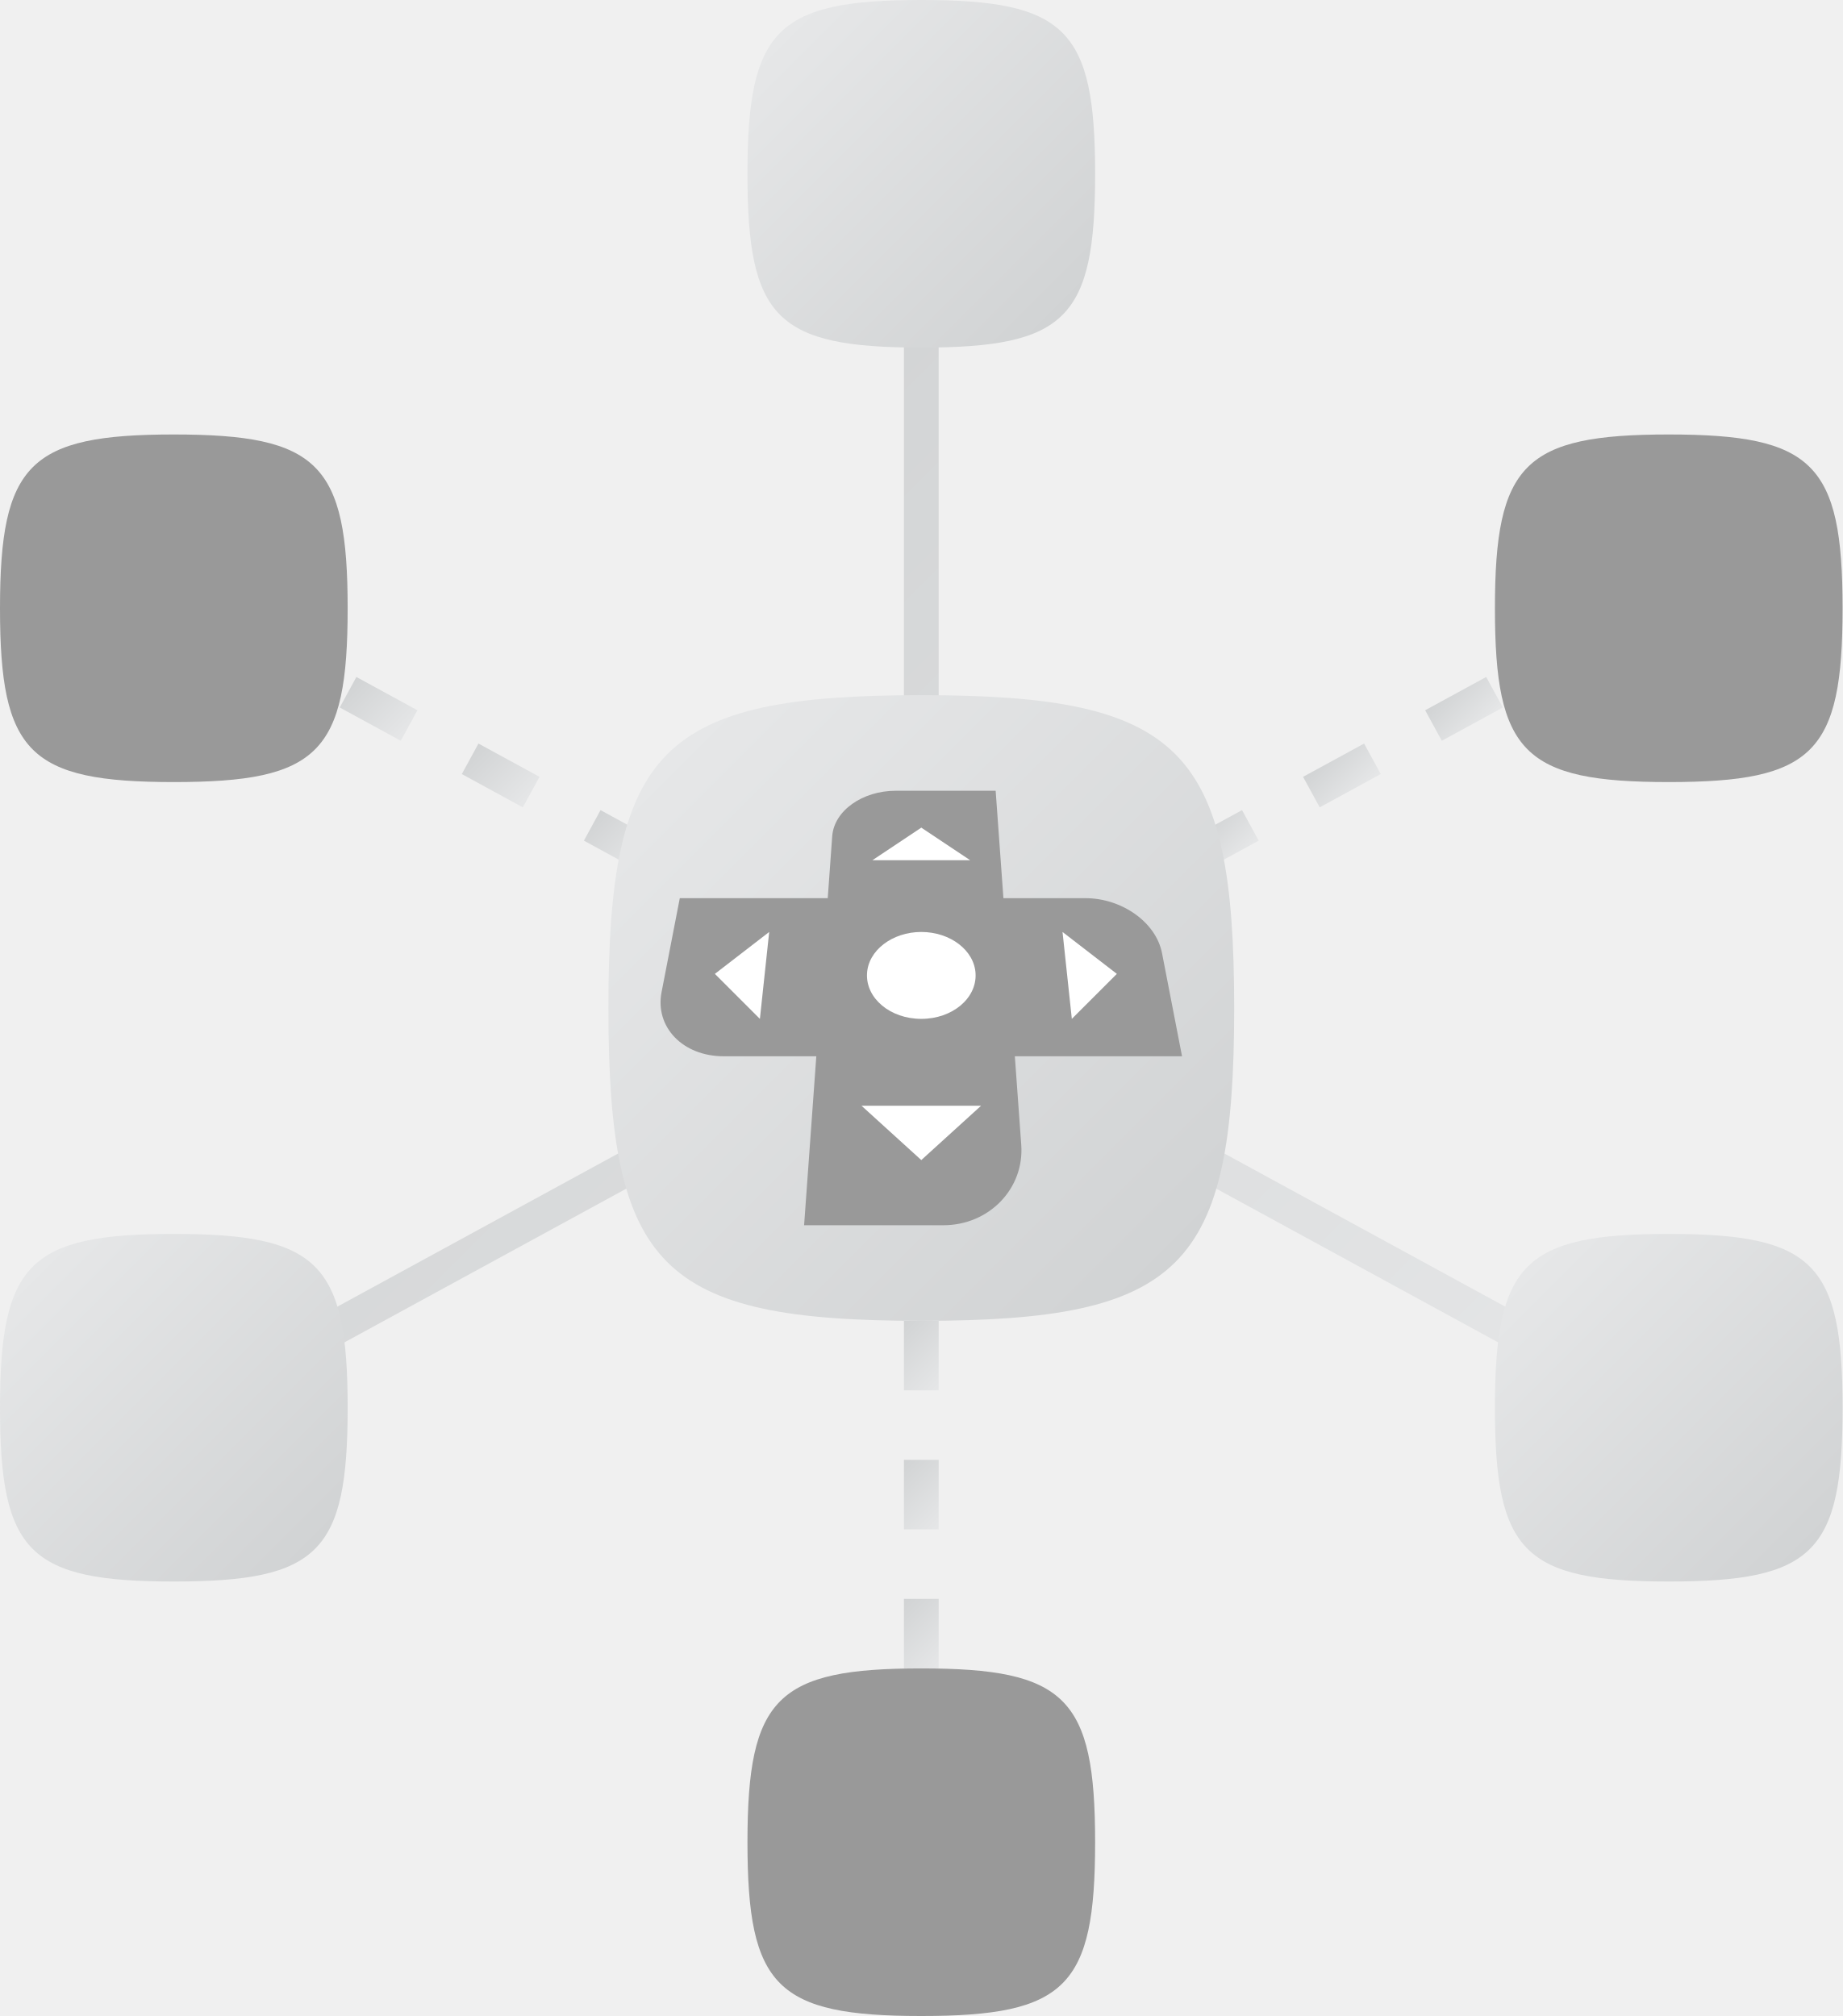
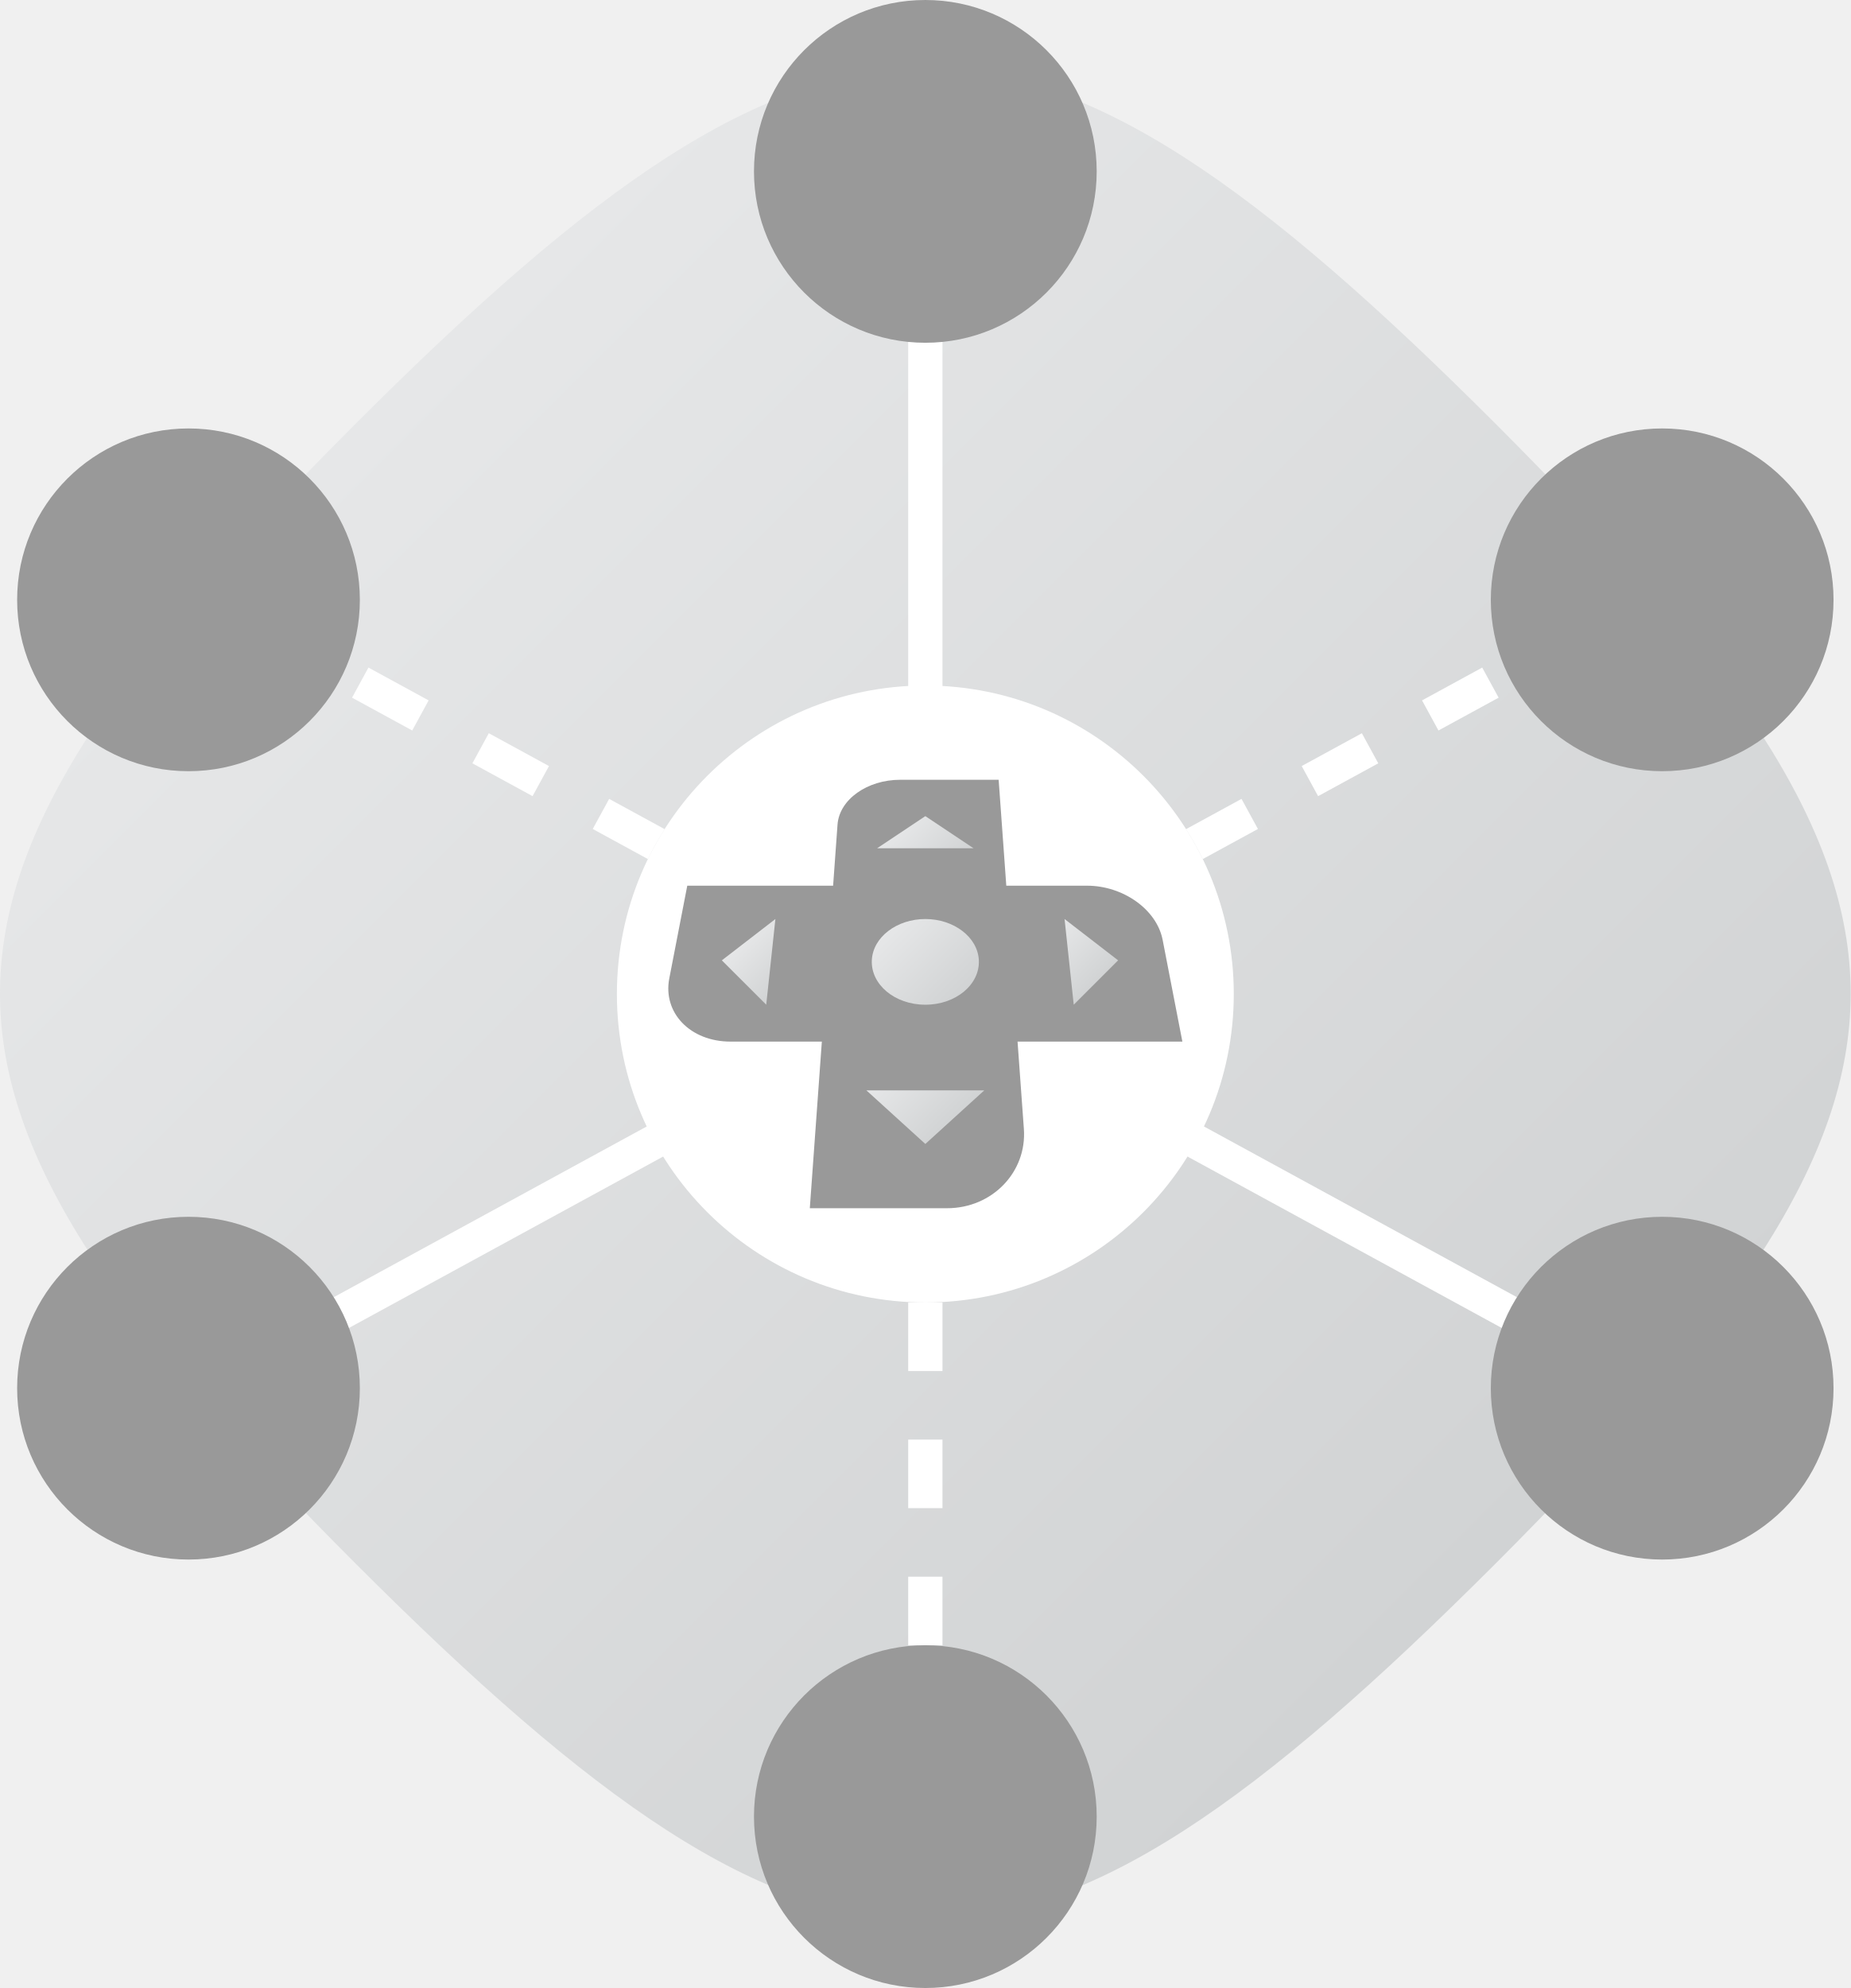
- <svg xmlns="http://www.w3.org/2000/svg" viewBox="0 0 282.667 309.333" height="309.333" width="282.667" xml:space="preserve" id="svg2" version="1.1">
+ <svg xmlns="http://www.w3.org/2000/svg" viewBox="0 0 288 309.333" height="309.333" width="288" xml:space="preserve" id="svg2" version="1.1">
  <defs id="defs6">
    <clipPath id="clipPath18" clipPathUnits="userSpaceOnUse">
-       <path id="path16" d="M 0,256 H 256 V 0 H 0 Z" />
+       <path id="path16" d="M 61.51,194.554 C 6.21,139.254 6.116,116.919 61.512,61.522 v 0 C 116.915,6.119 139.221,6.198 194.543,61.52 v 0 c 55.327,55.328 55.223,77.815 0.003,133.036 v 0 c -27.618,27.617 -47.06,41.442 -66.509,41.444 v 0 C 108.598,236.003 89.153,222.197 61.51,194.554" />
    </clipPath>
-     <clipPath id="clipPath30" clipPathUnits="userSpaceOnUse">
-       <path id="path28" d="M 126,228 V 129.188 L 39.043,81.756 40.957,78.244 128,125.722 215.042,78.244 216.958,81.756 130,129.188 V 228 Z" />
+     <linearGradient id="linearGradient28" spreadMethod="pad" gradientTransform="matrix(133.0334,-133.0334,-133.0334,-133.0334,61.51228,194.5562)" gradientUnits="userSpaceOnUse" y2="0" x2="1" y1="0" x1="0">
+       <stop id="stop24" offset="0" style="stop-opacity:1;stop-color:#e6e7e8" />
+       <stop id="stop26" offset="1" style="stop-opacity:1;stop-color:#d1d3d4" />
+     </linearGradient>
+     <clipPath id="clipPath38" clipPathUnits="userSpaceOnUse">
+       <path id="path36" d="M 0,256 H 256 V 0 H 0 Z" />
    </clipPath>
-     <linearGradient id="linearGradient40" spreadMethod="pad" gradientTransform="matrix(-119.3989,119.3989,119.3989,119.3989,187.6993,50.90149)" gradientUnits="userSpaceOnUse" y2="0" x2="1" y1="0" x1="0">
-       <stop id="stop36" offset="0" style="stop-opacity:1;stop-color:#e6e7e8" />
-       <stop id="stop38" offset="1" style="stop-opacity:1;stop-color:#d1d3d4" />
+     <clipPath id="clipPath112" clipPathUnits="userSpaceOnUse">
+       <path id="path110" d="m 104.25,131.927 5.18,-5.177 1.07,10 z" />
+     </clipPath>
+     <linearGradient id="linearGradient122" spreadMethod="pad" gradientTransform="matrix(5.178726,-5.178726,-5.178726,-5.178726,107.0182,134.6955)" gradientUnits="userSpaceOnUse" y2="0" x2="1" y1="0" x1="0">
+       <stop id="stop118" offset="0" style="stop-opacity:1;stop-color:#e6e7e8" />
+       <stop id="stop120" offset="1" style="stop-opacity:1;stop-color:#d1d3d4" />
    </linearGradient>
-     <clipPath id="clipPath50" clipPathUnits="userSpaceOnUse">
-       <path id="path48" d="m 126,84 h 4 v 8 h -4 z" />
+     <clipPath id="clipPath132" clipPathUnits="userSpaceOnUse">
+       <path id="path130" d="m 122.375,145.007 h 11.25 l -5.625,3.75 z" />
    </clipPath>
-     <linearGradient id="linearGradient60" spreadMethod="pad" gradientTransform="matrix(-6,6,6,6,131,85)" gradientUnits="userSpaceOnUse" y2="0" x2="1" y1="0" x1="0">
-       <stop id="stop56" offset="0" style="stop-opacity:1;stop-color:#e6e7e8" />
-       <stop id="stop58" offset="1" style="stop-opacity:1;stop-color:#d1d3d4" />
+     <linearGradient id="linearGradient142" spreadMethod="pad" gradientTransform="matrix(5.625,-5.625,-5.625,-5.625,125.1875,147.82)" gradientUnits="userSpaceOnUse" y2="0" x2="1" y1="0" x1="0">
+       <stop id="stop138" offset="0" style="stop-opacity:1;stop-color:#e6e7e8" />
+       <stop id="stop140" offset="1" style="stop-opacity:1;stop-color:#d1d3d4" />
    </linearGradient>
-     <clipPath id="clipPath70" clipPathUnits="userSpaceOnUse">
-       <path id="path68" d="m 126,52 h 4 v 8 h -4 z" />
+     <clipPath id="clipPath152" clipPathUnits="userSpaceOnUse">
+       <path id="path150" d="m 121.125,116.75 6.875,-6.25 6.875,6.25 z" />
    </clipPath>
-     <linearGradient id="linearGradient80" spreadMethod="pad" gradientTransform="matrix(-6,6,6,6,131,53)" gradientUnits="userSpaceOnUse" y2="0" x2="1" y1="0" x1="0">
-       <stop id="stop76" offset="0" style="stop-opacity:1;stop-color:#e6e7e8" />
-       <stop id="stop78" offset="1" style="stop-opacity:1;stop-color:#d1d3d4" />
+     <linearGradient id="linearGradient162" spreadMethod="pad" gradientTransform="matrix(6.875,-6.875,-6.875,-6.875,124.5625,120.1875)" gradientUnits="userSpaceOnUse" y2="0" x2="1" y1="0" x1="0">
+       <stop id="stop158" offset="0" style="stop-opacity:1;stop-color:#e6e7e8" />
+       <stop id="stop160" offset="1" style="stop-opacity:1;stop-color:#d1d3d4" />
    </linearGradient>
-     <clipPath id="clipPath90" clipPathUnits="userSpaceOnUse">
-       <path id="path88" d="m 126,68 h 4 v 7.999 h -4 z" />
+     <clipPath id="clipPath172" clipPathUnits="userSpaceOnUse">
+       <path id="path170" d="m 121.754,131.93 c -0.126,-2.814 2.669,-5.18 6.246,-5.18 v 0 c 3.578,0 6.372,2.366 6.246,5.18 v 0 c -0.122,2.705 -2.916,4.82 -6.246,4.82 v 0 c -3.329,0 -6.125,-2.115 -6.246,-4.82" />
    </clipPath>
-     <linearGradient id="linearGradient100" spreadMethod="pad" gradientTransform="matrix(-6,6,6,6,131,69)" gradientUnits="userSpaceOnUse" y2="0" x2="1" y1="0" x1="0">
-       <stop id="stop96" offset="0" style="stop-opacity:1;stop-color:#e6e7e8" />
-       <stop id="stop98" offset="1" style="stop-opacity:1;stop-color:#d1d3d4" />
+     <linearGradient id="linearGradient182" spreadMethod="pad" gradientTransform="matrix(8.004681,-8.004681,-8.004681,-8.004681,123.9979,135.7474)" gradientUnits="userSpaceOnUse" y2="0" x2="1" y1="0" x1="0">
+       <stop id="stop178" offset="0" style="stop-opacity:1;stop-color:#e6e7e8" />
+       <stop id="stop180" offset="1" style="stop-opacity:1;stop-color:#d1d3d4" />
    </linearGradient>
-     <clipPath id="clipPath110" clipPathUnits="userSpaceOnUse">
-       <path id="path108" d="m 89.182,147.259 6.439,-3.513 c 0.587,1.204 1.243,2.367 1.956,3.49 v 0 l -6.48,3.535 z" />
+     <clipPath id="clipPath192" clipPathUnits="userSpaceOnUse">
+       <path id="path190" d="m 145.32,126.75 5.18,5.177 -6.25,4.823 z" />
    </clipPath>
-     <linearGradient id="linearGradient120" spreadMethod="pad" gradientTransform="matrix(-5.7742,5.7742,5.7742,5.7742,96.25072,144.3761)" gradientUnits="userSpaceOnUse" y2="0" x2="1" y1="0" x1="0">
-       <stop id="stop116" offset="0" style="stop-opacity:1;stop-color:#e6e7e8" />
-       <stop id="stop118" offset="1" style="stop-opacity:1;stop-color:#d1d3d4" />
+     <linearGradient id="linearGradient202" spreadMethod="pad" gradientTransform="matrix(5.536314,-5.536314,-5.536314,-5.536314,142.3743,134.8743)" gradientUnits="userSpaceOnUse" y2="0" x2="1" y1="0" x1="0">
+       <stop id="stop198" offset="0" style="stop-opacity:1;stop-color:#e6e7e8" />
+       <stop id="stop200" offset="1" style="stop-opacity:1;stop-color:#d1d3d4" />
    </linearGradient>
-     <clipPath id="clipPath130" clipPathUnits="userSpaceOnUse">
-       <path id="path128" d="m 75.135,154.921 7.022,-3.831 1.917,3.512 -7.023,3.83 z" />
-     </clipPath>
-     <linearGradient id="linearGradient140" spreadMethod="pad" gradientTransform="matrix(-6.224854,6.224854,6.224854,6.224854,82.71667,151.6488)" gradientUnits="userSpaceOnUse" y2="0" x2="1" y1="0" x1="0">
-       <stop id="stop136" offset="0" style="stop-opacity:1;stop-color:#e6e7e8" />
-       <stop id="stop138" offset="1" style="stop-opacity:1;stop-color:#d1d3d4" />
-     </linearGradient>
-     <clipPath id="clipPath150" clipPathUnits="userSpaceOnUse">
-       <path id="path148" d="m 47.042,170.244 7.023,-3.831 1.916,3.511 -7.023,3.832 z" />
-     </clipPath>
-     <linearGradient id="linearGradient160" spreadMethod="pad" gradientTransform="matrix(-6.224854,6.224854,6.224854,6.224854,54.6239,166.972)" gradientUnits="userSpaceOnUse" y2="0" x2="1" y1="0" x1="0">
-       <stop id="stop156" offset="0" style="stop-opacity:1;stop-color:#e6e7e8" />
-       <stop id="stop158" offset="1" style="stop-opacity:1;stop-color:#d1d3d4" />
-     </linearGradient>
-     <clipPath id="clipPath170" clipPathUnits="userSpaceOnUse">
-       <path id="path168" d="m 200.019,169.924 1.916,-3.511 7.023,3.831 -1.916,3.512 z" />
-     </clipPath>
-     <linearGradient id="linearGradient180" spreadMethod="pad" gradientTransform="matrix(-4.310059,4.310059,4.310059,4.310059,206.6433,167.9294)" gradientUnits="userSpaceOnUse" y2="0" x2="1" y1="0" x1="0">
-       <stop id="stop176" offset="0" style="stop-opacity:1;stop-color:#e6e7e8" />
-       <stop id="stop178" offset="1" style="stop-opacity:1;stop-color:#d1d3d4" />
-     </linearGradient>
-     <clipPath id="clipPath190" clipPathUnits="userSpaceOnUse">
-       <path id="path188" d="m 61.089,162.582 7.023,-3.83 1.915,3.512 -7.023,3.83 z" />
-     </clipPath>
-     <linearGradient id="linearGradient200" spreadMethod="pad" gradientTransform="matrix(-6.224854,6.224854,6.224854,6.224854,68.67029,159.3104)" gradientUnits="userSpaceOnUse" y2="0" x2="1" y1="0" x1="0">
-       <stop id="stop196" offset="0" style="stop-opacity:1;stop-color:#e6e7e8" />
-       <stop id="stop198" offset="1" style="stop-opacity:1;stop-color:#d1d3d4" />
-     </linearGradient>
-     <clipPath id="clipPath210" clipPathUnits="userSpaceOnUse">
-       <path id="path208" d="m 158.423,147.236 c 0.712,-1.123 1.369,-2.286 1.956,-3.49 v 0 l 6.441,3.513 -1.917,3.512 z" />
-     </clipPath>
-     <linearGradient id="linearGradient220" spreadMethod="pad" gradientTransform="matrix(-4.187073,4.187073,4.187073,4.187073,164.7301,145.1695)" gradientUnits="userSpaceOnUse" y2="0" x2="1" y1="0" x1="0">
-       <stop id="stop216" offset="0" style="stop-opacity:1;stop-color:#e6e7e8" />
-       <stop id="stop218" offset="1" style="stop-opacity:1;stop-color:#d1d3d4" />
-     </linearGradient>
-     <clipPath id="clipPath230" clipPathUnits="userSpaceOnUse">
-       <path id="path228" d="m 185.972,162.264 1.917,-3.512 7.023,3.83 -1.916,3.512 z" />
-     </clipPath>
-     <linearGradient id="linearGradient240" spreadMethod="pad" gradientTransform="matrix(-4.310547,4.310547,4.310547,4.310547,192.5977,160.2676)" gradientUnits="userSpaceOnUse" y2="0" x2="1" y1="0" x1="0">
-       <stop id="stop236" offset="0" style="stop-opacity:1;stop-color:#e6e7e8" />
-       <stop id="stop238" offset="1" style="stop-opacity:1;stop-color:#d1d3d4" />
-     </linearGradient>
-     <clipPath id="clipPath250" clipPathUnits="userSpaceOnUse">
-       <path id="path248" d="m 171.926,154.602 1.916,-3.512 7.023,3.831 -1.916,3.511 z" />
-     </clipPath>
-     <linearGradient id="linearGradient260" spreadMethod="pad" gradientTransform="matrix(-4.310059,4.310059,4.310059,4.310059,178.5505,152.6062)" gradientUnits="userSpaceOnUse" y2="0" x2="1" y1="0" x1="0">
-       <stop id="stop256" offset="0" style="stop-opacity:1;stop-color:#e6e7e8" />
-       <stop id="stop258" offset="1" style="stop-opacity:1;stop-color:#d1d3d4" />
-     </linearGradient>
-     <clipPath id="clipPath270" clipPathUnits="userSpaceOnUse">
-       <path id="path268" d="m 92,128 c 0,-29.93 6.019,-36 36,-36 v 0 c 29.985,0 36,6.059 36,36 v 0 c 0,29.944 -6.113,36 -36,36 v 0 c -29.887,0 -36,-6.071 -36,-36" />
-     </clipPath>
-     <linearGradient id="linearGradient280" spreadMethod="pad" gradientTransform="matrix(58.45175,-58.45175,-58.45175,-58.45175,98.77699,157.208)" gradientUnits="userSpaceOnUse" y2="0" x2="1" y1="0" x1="0">
-       <stop id="stop276" offset="0" style="stop-opacity:1;stop-color:#e6e7e8" />
-       <stop id="stop278" offset="1" style="stop-opacity:1;stop-color:#d1d3d4" />
-     </linearGradient>
-     <clipPath id="clipPath290" clipPathUnits="userSpaceOnUse">
-       <path id="path288" d="M 0,256 H 256 V 0 H 0 Z" />
-     </clipPath>
-     <clipPath id="clipPath322" clipPathUnits="userSpaceOnUse">
-       <path id="path320" d="M 22,82 C 22,65.373 25.344,62 42,62 v 0 c 16.658,0 20,3.366 20,20 v 0 c 0,16.635 -3.396,20 -20,20 v 0 C 25.396,102 22,98.627 22,82" />
-     </clipPath>
-     <linearGradient id="linearGradient332" spreadMethod="pad" gradientTransform="matrix(32.47319,-32.47319,-32.47319,-32.47319,25.765,98.22667)" gradientUnits="userSpaceOnUse" y2="0" x2="1" y1="0" x1="0">
-       <stop id="stop328" offset="0" style="stop-opacity:1;stop-color:#e6e7e8" />
-       <stop id="stop330" offset="1" style="stop-opacity:1;stop-color:#d1d3d4" />
-     </linearGradient>
-     <clipPath id="clipPath342" clipPathUnits="userSpaceOnUse">
-       <path id="path340" d="m 194,82 c 0,-16.627 3.344,-20 20,-20 v 0 c 16.658,0 20,3.366 20,20 v 0 c 0,16.635 -3.397,20 -20,20 v 0 c -16.604,0 -20,-3.373 -20,-20" />
-     </clipPath>
-     <linearGradient id="linearGradient352" spreadMethod="pad" gradientTransform="matrix(32.47319,-32.47319,-32.47319,-32.47319,197.765,98.22667)" gradientUnits="userSpaceOnUse" y2="0" x2="1" y1="0" x1="0">
-       <stop id="stop348" offset="0" style="stop-opacity:1;stop-color:#e6e7e8" />
-       <stop id="stop350" offset="1" style="stop-opacity:1;stop-color:#d1d3d4" />
-     </linearGradient>
-     <clipPath id="clipPath362" clipPathUnits="userSpaceOnUse">
-       <path id="path360" d="m 108,224 c 0,-16.627 3.344,-20 20,-20 v 0 c 16.658,0 20,3.365 20,20 v 0 c 0,16.636 -3.396,20 -20,20 v 0 c -16.603,0 -20,-3.372 -20,-20" />
-     </clipPath>
-     <linearGradient id="linearGradient372" spreadMethod="pad" gradientTransform="matrix(32.47319,-32.47319,-32.47319,-32.47319,111.765,240.2267)" gradientUnits="userSpaceOnUse" y2="0" x2="1" y1="0" x1="0">
-       <stop id="stop368" offset="0" style="stop-opacity:1;stop-color:#e6e7e8" />
-       <stop id="stop370" offset="1" style="stop-opacity:1;stop-color:#d1d3d4" />
-     </linearGradient>
-     <clipPath id="clipPath382" clipPathUnits="userSpaceOnUse">
-       <path id="path380" d="M 0,256 H 256 V 0 H 0 Z" />
+     <clipPath id="clipPath212" clipPathUnits="userSpaceOnUse">
+       <path id="path210" d="M 0,256 H 256 V 0 H 0 Z" />
    </clipPath>
  </defs>
-   <g transform="matrix(1.333333,0,0,-1.333333,-29.33333,325.3333)" id="g10">
+   <g transform="matrix(1.333333,0,0,-1.333333,-26.66666,325.3333)" id="g10">
    <g id="g12">
      <g clip-path="url(#clipPath18)" id="g14">
-         <g transform="translate(128,52)" id="g20">
-           <path id="path22" style="fill:#999999;fill-opacity:1;fill-rule:nonzero;stroke:none" d="m 0,0 c -16.604,0 -20,-3.373 -20,-20 0,-16.627 3.344,-20 20,-20 16.658,0 20,3.366 20,20 C 20,-3.364 16.604,0 0,0" />
-         </g>
-       </g>
-     </g>
-     <g id="g24">
-       <g clip-path="url(#clipPath30)" id="g26">
-         <g id="g32">
-           <g id="g34">
-             <path id="path42" style="fill:url(#linearGradient40);stroke:none" d="M 126,228 V 129.188 L 39.043,81.756 40.957,78.244 128,125.722 215.042,78.244 216.958,81.756 130,129.188 V 228 Z" />
+         <g id="g20">
+           <g id="g22">
+             <path id="path30" style="fill:url(#linearGradient28);stroke:none" d="M 61.51,194.554 C 6.21,139.254 6.116,116.919 61.512,61.522 v 0 C 116.915,6.119 139.221,6.198 194.543,61.52 v 0 c 55.327,55.328 55.223,77.815 0.003,133.036 v 0 c -27.618,27.617 -47.06,41.442 -66.509,41.444 v 0 C 108.598,236.003 89.153,222.197 61.51,194.554" />
          </g>
        </g>
      </g>
    </g>
-     <g id="g44">
-       <g clip-path="url(#clipPath50)" id="g46">
-         <g id="g52">
-           <g id="g54">
-             <path id="path62" style="fill:url(#linearGradient60);stroke:none" d="m 126,84 h 4 v 8 h -4 z" />
+     <g id="g32">
+       <g clip-path="url(#clipPath38)" id="g34">
+         <g transform="translate(126,228)" id="g40">
+           <path id="path42" style="fill:#ffffff;fill-opacity:1;fill-rule:nonzero;stroke:none" d="m 0,0 v -98.813 l -86.958,-47.431 1.916,-3.512 87.042,47.478 87.042,-47.478 1.916,3.512 L 4,-98.813 V 0 Z" />
+         </g>
+         <g transform="translate(42,102)" id="g44">
+           <path id="path46" style="fill:#999999;fill-opacity:1;fill-rule:nonzero;stroke:none" d="m 0,0 c 11.046,0 20,-8.954 20,-20 0,-11.046 -8.954,-20 -20,-20 -11.046,0 -20,8.954 -20,20 0,11.046 8.954,20 20,20" />
+         </g>
+         <g transform="translate(214,102)" id="g48">
+           <path id="path50" style="fill:#999999;fill-opacity:1;fill-rule:nonzero;stroke:none" d="m 0,0 c 11.046,0 20,-8.954 20,-20 0,-11.046 -8.954,-20 -20,-20 -11.046,0 -20,8.954 -20,20 0,11.046 8.954,20 20,20" />
+         </g>
+         <g transform="translate(128,52)" id="g52">
+           <path id="path54" style="fill:#999999;fill-opacity:1;fill-rule:nonzero;stroke:none" d="m 0,0 c 11.046,0 20,-8.954 20,-20 0,-11.046 -8.954,-20 -20,-20 -11.046,0 -20,8.954 -20,20 0,11.046 8.954,20 20,20" />
+         </g>
+         <g transform="translate(128,244)" id="g56">
+           <path id="path58" style="fill:#999999;fill-opacity:1;fill-rule:nonzero;stroke:none" d="m 0,0 c 11.046,0 20,-8.954 20,-20 0,-11.046 -8.954,-20 -20,-20 -11.046,0 -20,8.954 -20,20 0,11.046 8.954,20 20,20" />
+         </g>
+         <path id="path60" style="fill:#ffffff;fill-opacity:1;fill-rule:nonzero;stroke:none" d="m 126,84 h 4 v 8 h -4 z" />
+         <path id="path62" style="fill:#ffffff;fill-opacity:1;fill-rule:nonzero;stroke:none" d="m 130,60 h -4 v -8 h 4 z" />
+         <path id="path64" style="fill:#ffffff;fill-opacity:1;fill-rule:nonzero;stroke:none" d="m 130,76 h -4 v -8 h 4 z" />
+         <g transform="translate(97.5767,147.2363)" id="g66">
+           <path id="path68" style="fill:#ffffff;fill-opacity:1;fill-rule:nonzero;stroke:none" d="M 0,0 -6.48,3.534 -8.395,0.022 -1.956,-3.49 C -1.369,-2.286 -0.712,-1.124 0,0" />
+         </g>
+         <g transform="translate(77.0508,158.4326)" id="g70">
+           <path id="path72" style="fill:#ffffff;fill-opacity:1;fill-rule:nonzero;stroke:none" d="m 0,0 -1.916,-3.512 7.023,-3.831 1.916,3.512 z" />
+         </g>
+         <g transform="translate(48.958,173.7559)" id="g74">
+           <path id="path76" style="fill:#ffffff;fill-opacity:1;fill-rule:nonzero;stroke:none" d="m 0,0 -1.916,-3.512 7.023,-3.831 1.916,3.512 z" />
+         </g>
+         <g transform="translate(201.9346,166.4131)" id="g78">
+           <path id="path80" style="fill:#ffffff;fill-opacity:1;fill-rule:nonzero;stroke:none" d="M 0,0 7.023,3.831 5.107,7.343 -1.916,3.512 Z" />
+         </g>
+         <g transform="translate(68.1118,158.752)" id="g82">
+           <path id="path84" style="fill:#ffffff;fill-opacity:1;fill-rule:nonzero;stroke:none" d="M 0,0 1.915,3.512 -5.108,7.342 -7.023,3.83 Z" />
+         </g>
+         <g transform="translate(160.3789,143.7466)" id="g86">
+           <path id="path88" style="fill:#ffffff;fill-opacity:1;fill-rule:nonzero;stroke:none" d="M 0,0 6.44,3.512 4.524,7.024 -1.956,3.49 C -1.243,2.366 -0.587,1.204 0,0" />
+         </g>
+         <g transform="translate(187.8887,158.752)" id="g90">
+           <path id="path92" style="fill:#ffffff;fill-opacity:1;fill-rule:nonzero;stroke:none" d="M 0,0 7.023,3.83 5.107,7.342 -1.916,3.512 Z" />
+         </g>
+         <g transform="translate(173.8418,151.0898)" id="g94">
+           <path id="path96" style="fill:#ffffff;fill-opacity:1;fill-rule:nonzero;stroke:none" d="M 0,0 7.023,3.831 5.107,7.343 -1.916,3.512 Z" />
+         </g>
+         <g transform="translate(128,164)" id="g98">
+           <path id="path100" style="fill:#ffffff;fill-opacity:1;fill-rule:nonzero;stroke:none" d="m 0,0 c 19.882,0 36,-16.118 36,-36 0,-19.882 -16.118,-36 -36,-36 -19.882,0 -36,16.118 -36,36 0,19.882 16.118,36 36,36" />
+         </g>
+         <g transform="translate(137.4492,140.6396)" id="g102">
+           <path id="path104" style="fill:#999999;fill-opacity:1;fill-rule:nonzero;stroke:none" d="m 0,0 -0.893,12.36 h -11.498 c -3.827,0 -7.095,-2.293 -7.308,-5.238 L -20.213,0 h -17.022 l -2.099,-10.824 c -0.772,-3.984 2.416,-7.371 7.16,-7.371 h 10.646 l -1.405,-19.445 h 16.006 c 5.328,0 9.339,4.261 8.979,9.244 L 1.314,-18.195 H 20.551 L 18.249,-6.328 C 17.558,-2.764 13.619,0 9.421,0 Z" />
+         </g>
+       </g>
+     </g>
+     <g id="g106">
+       <g clip-path="url(#clipPath112)" id="g108">
+         <g id="g114">
+           <g id="g116">
+             <path id="path124" style="fill:url(#linearGradient122);stroke:none" d="m 104.25,131.927 5.18,-5.177 1.07,10 z" />
          </g>
        </g>
      </g>
    </g>
-     <g id="g64">
-       <g clip-path="url(#clipPath70)" id="g66">
-         <g id="g72">
-           <g id="g74">
-             <path id="path82" style="fill:url(#linearGradient80);stroke:none" d="m 126,52 h 4 v 8 h -4 z" />
+     <g id="g126">
+       <g clip-path="url(#clipPath132)" id="g128">
+         <g id="g134">
+           <g id="g136">
+             <path id="path144" style="fill:url(#linearGradient142);stroke:none" d="m 122.375,145.007 h 11.25 l -5.625,3.75 z" />
          </g>
        </g>
      </g>
    </g>
-     <g id="g84">
-       <g clip-path="url(#clipPath90)" id="g86">
-         <g id="g92">
-           <g id="g94">
-             <path id="path102" style="fill:url(#linearGradient100);stroke:none" d="m 126,68 h 4 v 7.999 h -4 z" />
+     <g id="g146">
+       <g clip-path="url(#clipPath152)" id="g148">
+         <g id="g154">
+           <g id="g156">
+             <path id="path164" style="fill:url(#linearGradient162);stroke:none" d="m 121.125,116.75 6.875,-6.25 6.875,6.25 z" />
          </g>
        </g>
      </g>
    </g>
-     <g id="g104">
-       <g clip-path="url(#clipPath110)" id="g106">
-         <g id="g112">
-           <g id="g114">
-             <path id="path122" style="fill:url(#linearGradient120);stroke:none" d="m 89.182,147.259 6.439,-3.513 c 0.587,1.204 1.243,2.367 1.956,3.49 v 0 l -6.48,3.535 z" />
+     <g id="g166">
+       <g clip-path="url(#clipPath172)" id="g168">
+         <g id="g174">
+           <g id="g176">
+             <path id="path184" style="fill:url(#linearGradient182);stroke:none" d="m 121.754,131.93 c -0.126,-2.814 2.669,-5.18 6.246,-5.18 v 0 c 3.578,0 6.372,2.366 6.246,5.18 v 0 c -0.122,2.705 -2.916,4.82 -6.246,4.82 v 0 c -3.329,0 -6.125,-2.115 -6.246,-4.82" />
          </g>
        </g>
      </g>
    </g>
-     <g id="g124">
-       <g clip-path="url(#clipPath130)" id="g126">
-         <g id="g132">
-           <g id="g134">
-             <path id="path142" style="fill:url(#linearGradient140);stroke:none" d="m 75.135,154.921 7.022,-3.831 1.917,3.512 -7.023,3.83 z" />
+     <g id="g186">
+       <g clip-path="url(#clipPath192)" id="g188">
+         <g id="g194">
+           <g id="g196">
+             <path id="path204" style="fill:url(#linearGradient202);stroke:none" d="m 145.32,126.75 5.18,5.177 -6.25,4.823 z" />
          </g>
        </g>
      </g>
    </g>
-     <g id="g144">
-       <g clip-path="url(#clipPath150)" id="g146">
-         <g id="g152">
-           <g id="g154">
-             <path id="path162" style="fill:url(#linearGradient160);stroke:none" d="m 47.042,170.244 7.023,-3.831 1.916,3.511 -7.023,3.832 z" />
-           </g>
+     <g id="g206">
+       <g clip-path="url(#clipPath212)" id="g208">
+         <g transform="translate(42,194)" id="g214">
+           <path id="path216" style="fill:#999999;fill-opacity:1;fill-rule:nonzero;stroke:none" d="m 0,0 c 11.046,0 20,-8.954 20,-20 0,-11.046 -8.954,-20 -20,-20 -11.046,0 -20,8.954 -20,20 0,11.046 8.954,20 20,20" />
        </g>
-       </g>
-     </g>
-     <g id="g164">
-       <g clip-path="url(#clipPath170)" id="g166">
-         <g id="g172">
-           <g id="g174">
-             <path id="path182" style="fill:url(#linearGradient180);stroke:none" d="m 200.019,169.924 1.916,-3.511 7.023,3.831 -1.916,3.512 z" />
-           </g>
-         </g>
-       </g>
-     </g>
-     <g id="g184">
-       <g clip-path="url(#clipPath190)" id="g186">
-         <g id="g192">
-           <g id="g194">
-             <path id="path202" style="fill:url(#linearGradient200);stroke:none" d="m 61.089,162.582 7.023,-3.83 1.915,3.512 -7.023,3.83 z" />
-           </g>
-         </g>
-       </g>
-     </g>
-     <g id="g204">
-       <g clip-path="url(#clipPath210)" id="g206">
-         <g id="g212">
-           <g id="g214">
-             <path id="path222" style="fill:url(#linearGradient220);stroke:none" d="m 158.423,147.236 c 0.712,-1.123 1.369,-2.286 1.956,-3.49 v 0 l 6.441,3.513 -1.917,3.512 z" />
-           </g>
-         </g>
-       </g>
-     </g>
-     <g id="g224">
-       <g clip-path="url(#clipPath230)" id="g226">
-         <g id="g232">
-           <g id="g234">
-             <path id="path242" style="fill:url(#linearGradient240);stroke:none" d="m 185.972,162.264 1.917,-3.512 7.023,3.83 -1.916,3.512 z" />
-           </g>
-         </g>
-       </g>
-     </g>
-     <g id="g244">
-       <g clip-path="url(#clipPath250)" id="g246">
-         <g id="g252">
-           <g id="g254">
-             <path id="path262" style="fill:url(#linearGradient260);stroke:none" d="m 171.926,154.602 1.916,-3.512 7.023,3.831 -1.916,3.511 z" />
-           </g>
-         </g>
-       </g>
-     </g>
-     <g id="g264">
-       <g clip-path="url(#clipPath270)" id="g266">
-         <g id="g272">
-           <g id="g274">
-             <path id="path282" style="fill:url(#linearGradient280);stroke:none" d="m 92,128 c 0,-29.93 6.019,-36 36,-36 v 0 c 29.985,0 36,6.059 36,36 v 0 c 0,29.944 -6.113,36 -36,36 v 0 c -29.887,0 -36,-6.071 -36,-36" />
-           </g>
-         </g>
-       </g>
-     </g>
-     <g id="g284">
-       <g clip-path="url(#clipPath290)" id="g286">
-         <g transform="translate(137.4492,140.6396)" id="g292">
-           <path id="path294" style="fill:#999999;fill-opacity:1;fill-rule:nonzero;stroke:none" d="m 0,0 -0.893,12.36 h -11.498 c -3.827,0 -7.095,-2.293 -7.308,-5.238 L -20.213,0 h -17.022 l -2.099,-10.824 c -0.772,-3.984 2.416,-7.371 7.16,-7.371 h 10.646 l -1.405,-19.445 h 16.006 c 5.328,0 9.339,4.261 8.979,9.244 L 1.314,-18.195 H 20.551 L 18.249,-6.328 C 17.558,-2.764 13.619,0 9.421,0 Z" />
-         </g>
-         <g transform="translate(109.4302,126.75)" id="g296">
-           <path id="path298" style="fill:#ffffff;fill-opacity:1;fill-rule:nonzero;stroke:none" d="M 0,0 -5.18,5.177 1.07,10 Z" />
-         </g>
-         <g transform="translate(128,148.7573)" id="g300">
-           <path id="path302" style="fill:#ffffff;fill-opacity:1;fill-rule:nonzero;stroke:none" d="M 0,0 5.625,-3.75 H -5.625 Z" />
-         </g>
-         <g transform="translate(128,110.5)" id="g304">
-           <path id="path306" style="fill:#ffffff;fill-opacity:1;fill-rule:nonzero;stroke:none" d="M 0,0 -6.875,6.25 H 6.875 Z" />
-         </g>
-         <g transform="translate(128,126.75)" id="g308">
-           <path id="path310" style="fill:#ffffff;fill-opacity:1;fill-rule:nonzero;stroke:none" d="M 0,0 C -3.577,0 -6.373,2.366 -6.246,5.18 -6.125,7.884 -3.329,10 0,10 3.33,10 6.124,7.884 6.246,5.18 6.372,2.366 3.578,0 0,0" />
-         </g>
-         <g transform="translate(145.3203,126.75)" id="g312">
-           <path id="path314" style="fill:#ffffff;fill-opacity:1;fill-rule:nonzero;stroke:none" d="M 0,0 -1.07,10 5.18,5.177 Z" />
-         </g>
-       </g>
-     </g>
-     <g id="g316">
-       <g clip-path="url(#clipPath322)" id="g318">
-         <g id="g324">
-           <g id="g326">
-             <path id="path334" style="fill:url(#linearGradient332);stroke:none" d="M 22,82 C 22,65.373 25.344,62 42,62 v 0 c 16.658,0 20,3.366 20,20 v 0 c 0,16.635 -3.396,20 -20,20 v 0 C 25.396,102 22,98.627 22,82" />
-           </g>
-         </g>
-       </g>
-     </g>
-     <g id="g336">
-       <g clip-path="url(#clipPath342)" id="g338">
-         <g id="g344">
-           <g id="g346">
-             <path id="path354" style="fill:url(#linearGradient352);stroke:none" d="m 194,82 c 0,-16.627 3.344,-20 20,-20 v 0 c 16.658,0 20,3.366 20,20 v 0 c 0,16.635 -3.397,20 -20,20 v 0 c -16.604,0 -20,-3.373 -20,-20" />
-           </g>
-         </g>
-       </g>
-     </g>
-     <g id="g356">
-       <g clip-path="url(#clipPath362)" id="g358">
-         <g id="g364">
-           <g id="g366">
-             <path id="path374" style="fill:url(#linearGradient372);stroke:none" d="m 108,224 c 0,-16.627 3.344,-20 20,-20 v 0 c 16.658,0 20,3.365 20,20 v 0 c 0,16.636 -3.396,20 -20,20 v 0 c -16.603,0 -20,-3.372 -20,-20" />
-           </g>
-         </g>
-       </g>
-     </g>
-     <g id="g376">
-       <g clip-path="url(#clipPath382)" id="g378">
-         <g transform="translate(42,194)" id="g384">
-           <path id="path386" style="fill:#999999;fill-opacity:1;fill-rule:nonzero;stroke:none" d="m 0,0 c -16.604,0 -20,-3.373 -20,-20 0,-16.627 3.344,-20 20,-20 16.659,0 20,3.366 20,20 C 20,-3.364 16.604,0 0,0" />
-         </g>
-         <g transform="translate(214,194)" id="g388">
-           <path id="path390" style="fill:#999999;fill-opacity:1;fill-rule:nonzero;stroke:none" d="m 0,0 c -16.604,0 -20,-3.373 -20,-20 0,-16.627 3.344,-20 20,-20 16.658,0 20,3.366 20,20 C 20,-3.364 16.604,0 0,0" />
+         <g transform="translate(214,194)" id="g218">
+           <path id="path220" style="fill:#999999;fill-opacity:1;fill-rule:nonzero;stroke:none" d="m 0,0 c 11.046,0 20,-8.954 20,-20 0,-11.046 -8.954,-20 -20,-20 -11.046,0 -20,8.954 -20,20 0,11.046 8.954,20 20,20" />
        </g>
      </g>
    </g>
  </g>
</svg>
